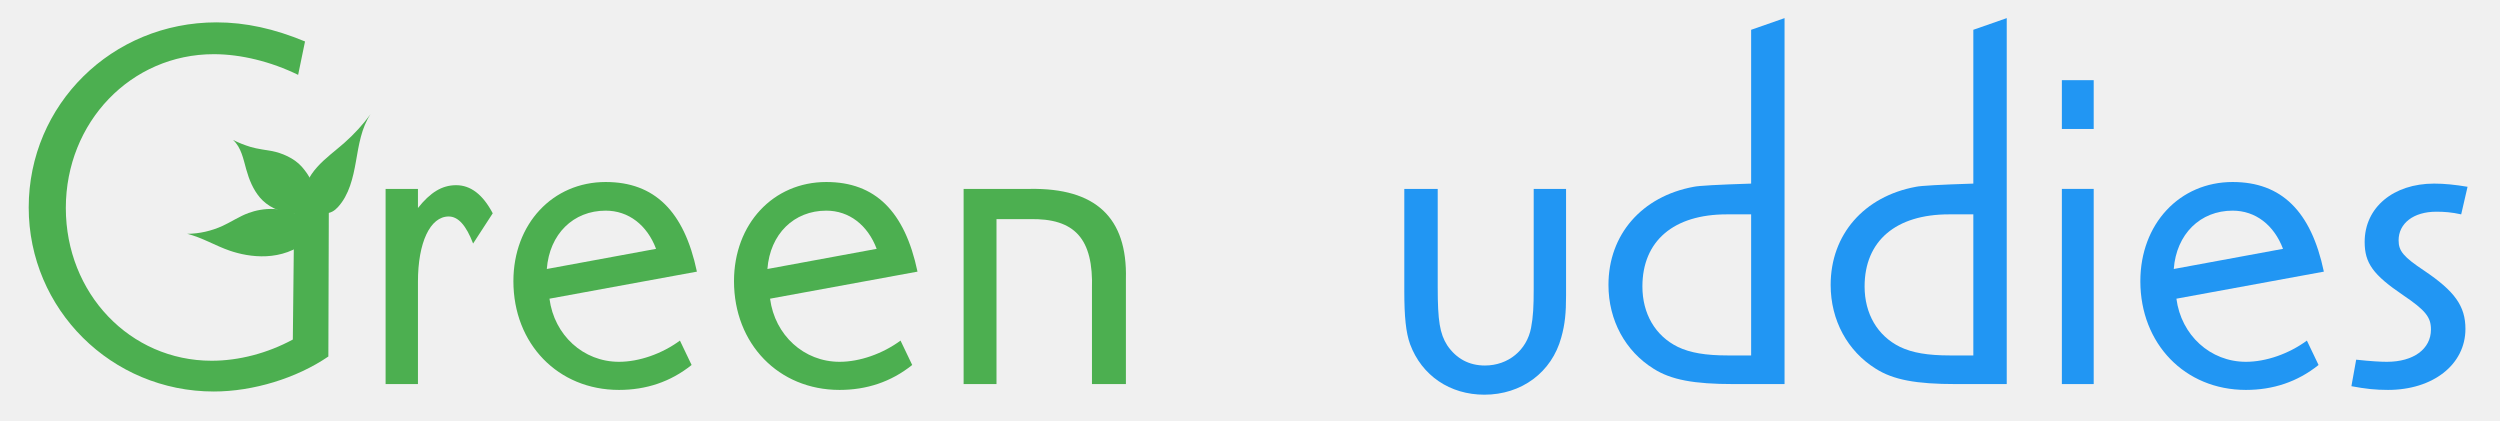
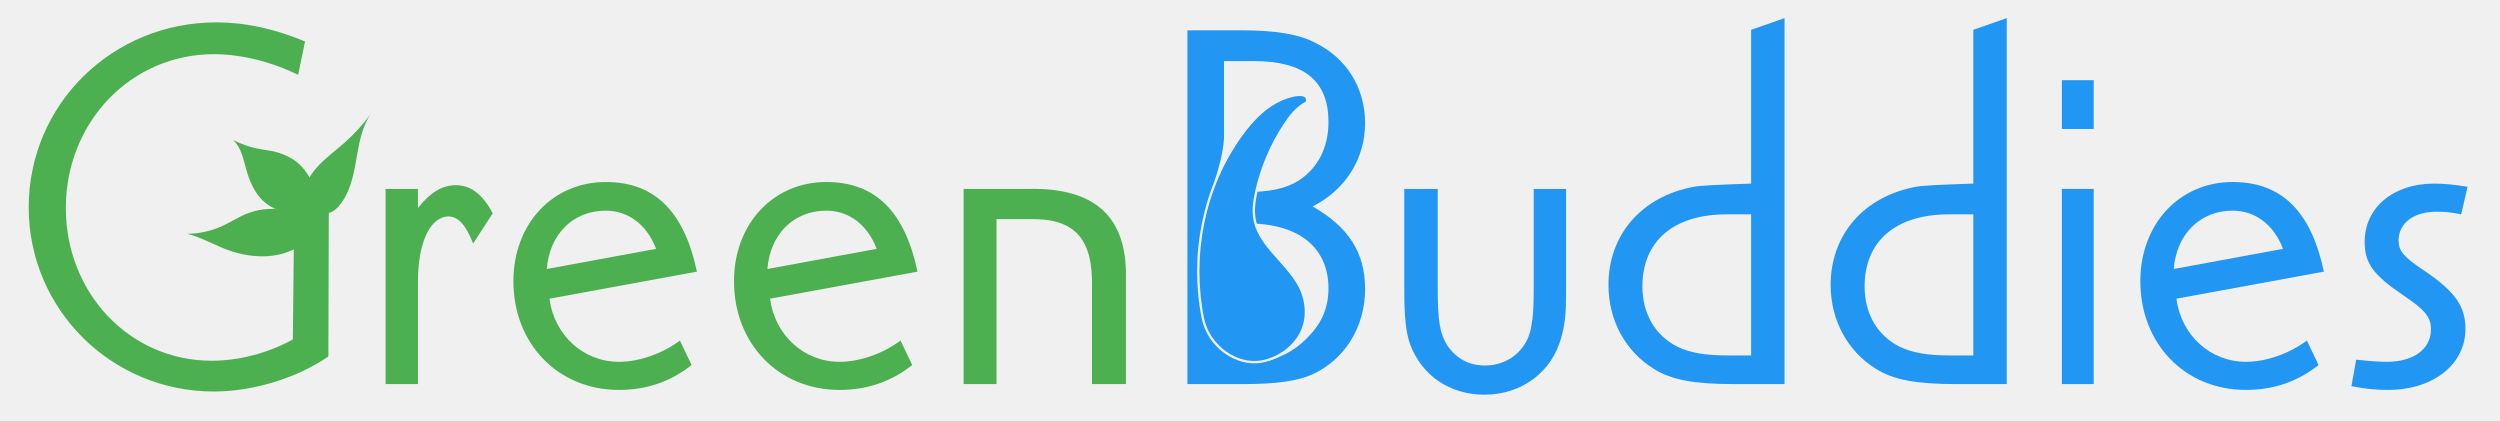
<svg xmlns="http://www.w3.org/2000/svg" version="1.1" id="svg1" width="707.818" height="119.187" viewBox="0 0 707.818 119.187">
  <defs id="defs1">
    <clipPath clipPathUnits="userSpaceOnUse" id="clipPath2">
      <path d="M 0,792 H 612 V 0 H 0 Z" transform="translate(-110.805,-400.7303)" id="path2" />
    </clipPath>
    <clipPath clipPathUnits="userSpaceOnUse" id="clipPath4">
      <path d="M 0,792 H 612 V 0 H 0 Z" transform="translate(-129.7152,-399.7168)" id="path4" />
    </clipPath>
    <clipPath clipPathUnits="userSpaceOnUse" id="clipPath6">
      <path d="M 0,792 H 612 V 0 H 0 Z" transform="translate(-180.2784,-386.9902)" id="path6" />
    </clipPath>
    <clipPath clipPathUnits="userSpaceOnUse" id="clipPath8">
      <path d="M 0,792 H 612 V 0 H 0 Z" transform="translate(-227.1221,-386.9902)" id="path8" />
    </clipPath>
    <clipPath clipPathUnits="userSpaceOnUse" id="clipPath10">
      <path d="M 0,792 H 612 V 0 H 0 Z" transform="translate(-259.6621,-399.7168)" id="path10" />
    </clipPath>
    <clipPath clipPathUnits="userSpaceOnUse" id="clipPath12">
      <path d="M 0,792 H 612 V 0 H 0 Z" transform="translate(-304.3669,-364.9169)" id="path12" />
    </clipPath>
    <clipPath clipPathUnits="userSpaceOnUse" id="clipPath14">
      <path d="M 0,792 H 612 V 0 H 0 Z" transform="translate(-346.2564,-399.7168)" id="path14" />
    </clipPath>
    <clipPath clipPathUnits="userSpaceOnUse" id="clipPath16">
      <path d="M 0,792 H 612 V 0 H 0 Z" transform="translate(-407.6304,-394.3109)" id="path16" />
    </clipPath>
    <clipPath clipPathUnits="userSpaceOnUse" id="clipPath18">
      <path d="M 0,792 H 612 V 0 H 0 Z" transform="translate(-454.8119,-394.3109)" id="path18" />
    </clipPath>
    <clipPath clipPathUnits="userSpaceOnUse" id="clipPath20">
      <path d="M 0,792 H 612 V 0 H 0 Z" id="path20" />
    </clipPath>
    <clipPath clipPathUnits="userSpaceOnUse" id="clipPath22">
      <path d="M 0,792 H 612 V 0 H 0 Z" transform="translate(-525.7531,-386.9902)" id="path22" />
    </clipPath>
    <clipPath clipPathUnits="userSpaceOnUse" id="clipPath24">
      <path d="M 0,792 H 612 V 0 H 0 Z" transform="translate(-563.5879,-394.3109)" id="path24" />
    </clipPath>
    <clipPath clipPathUnits="userSpaceOnUse" id="clipPath26">
      <path d="M 0,792 H 612 V 0 H 0 Z" transform="translate(-103.7913,-394.5475)" id="path26" />
    </clipPath>
    <clipPath clipPathUnits="userSpaceOnUse" id="clipPath28">
      <path d="M 0,792 H 612 V 0 H 0 Z" transform="translate(-105.9857,-393.3141)" id="path28" />
    </clipPath>
    <clipPath clipPathUnits="userSpaceOnUse" id="clipPath30">
      <path d="M 0,792 H 612 V 0 H 0 Z" transform="translate(-105.3232,-397.4496)" id="path30" />
    </clipPath>
    <clipPath clipPathUnits="userSpaceOnUse" id="clipPath32">
      <path d="M 0,792 H 612 V 0 H 0 Z" transform="translate(-318.2332,-418.2475)" id="path32" />
    </clipPath>
    <clipPath clipPathUnits="userSpaceOnUse" id="clipPath34">
      <path d="M 0,792 H 612 V 0 H 0 Z" transform="translate(-310.2678,-363.1697)" id="path34" />
    </clipPath>
    <clipPath clipPathUnits="userSpaceOnUse" id="clipPath36">
      <path d="M 0,792 H 612 V 0 H 0 Z" transform="translate(-298.807,-401.2594)" id="path36" />
    </clipPath>
    <filter id="mask-powermask-path-effect40_inverse" style="color-interpolation-filters:sRGB" height="100" width="100" x="-50" y="-50">
      <feColorMatrix id="mask-powermask-path-effect40_primitive1" values="1" type="saturate" result="fbSourceGraphic" />
      <feColorMatrix id="mask-powermask-path-effect40_primitive2" values="-1 0 0 0 1 0 -1 0 0 1 0 0 -1 0 1 0 0 0 1 0 " in="fbSourceGraphic" />
    </filter>
    <filter id="mask-powermask-path-effect42_inverse" style="color-interpolation-filters:sRGB" height="100" width="100" x="-50" y="-50">
      <feColorMatrix id="mask-powermask-path-effect42_primitive1" values="1" type="saturate" result="fbSourceGraphic" />
      <feColorMatrix id="mask-powermask-path-effect42_primitive2" values="-1 0 0 0 1 0 -1 0 0 1 0 0 -1 0 1 0 0 0 1 0 " in="fbSourceGraphic" />
    </filter>
    <filter id="mask-powermask-path-effect44_inverse" style="color-interpolation-filters:sRGB" height="100" width="100" x="-50" y="-50">
      <feColorMatrix id="mask-powermask-path-effect44_primitive1" values="1" type="saturate" result="fbSourceGraphic" />
      <feColorMatrix id="mask-powermask-path-effect44_primitive2" values="-1 0 0 0 1 0 -1 0 0 1 0 0 -1 0 1 0 0 0 1 0 " in="fbSourceGraphic" />
    </filter>
-     <mask maskUnits="userSpaceOnUse" id="mask-powermask-path-effect48">
-       <path id="mask-powermask-path-effect48_box" style="fill:#ffffff;fill-opacity:1" d="m 389.807,477.145 h 52.304 v 102.159 h -52.304 z" />
-       <g id="g48" style="display:inline" transform="translate(54.62062,469.5609)">
-         <path id="path46" d="m 0,0 c 1.002,2.834 1.952,6.56 2.069,9.241 0.027,0.613 0.717,3.617 1.206,3.987 2.549,1.927 2.642,-3.764 1.853,-5.563" style="display:inline;fill:#000000;fill-opacity:1;fill-rule:nonzero;stroke:none" transform="matrix(1.333333,0,0,-1.333333,343.7887,51.42662)" clip-path="url(#clipPath36)" />
-         <path id="path47" d="M 0,0 C 5.154,1.664 7.596,3.909 9.847,6.703" style="display:inline;fill:#000000;fill-opacity:1;fill-rule:nonzero;stroke:none" transform="matrix(1.333333,0,0,-1.333333,359.0698,102.2129)" clip-path="url(#clipPath34)" />
-         <path id="path48" d="m 0,0 c -2.009,-1.037 -3.467,-2.886 -4.708,-4.775 -2.832,-4.31 -4.88,-9.133 -6.012,-14.164 -0.46,-2.042 -0.769,-4.167 -0.372,-6.222 1.257,-6.504 8.848,-10.17 10.494,-16.587 2.001,-7.808 -4.218,-12.424 -8.887,-13.213 -5.111,-0.864 -10.95,3.165 -12.117,9.035 -2.638,13.272 0.141,27.612 8.06,38.584 2.007,2.782 4.373,5.399 7.385,7.039 C -3.144,1.337 0.609,1.883 0,0" style="display:inline;fill:#2196f3;fill-opacity:0;fill-rule:nonzero;stroke:#000000;stroke-width:1;stroke-linecap:butt;stroke-linejoin:miter;stroke-miterlimit:10;stroke-dasharray:none;stroke-opacity:1" transform="matrix(1.333333,0,0,-1.333333,369.6903,28.77582)" clip-path="url(#clipPath32)" />
-       </g>
-     </mask>
    <filter id="mask-powermask-path-effect48_inverse" style="color-interpolation-filters:sRGB" height="100" width="100" x="-50" y="-50">
      <feColorMatrix id="mask-powermask-path-effect48_primitive1" values="1" type="saturate" result="fbSourceGraphic" />
      <feColorMatrix id="mask-powermask-path-effect48_primitive2" values="-1 0 0 0 1 0 -1 0 0 1 0 0 -1 0 1 0 0 0 1 0 " in="fbSourceGraphic" />
    </filter>
+     <filter id="mask-powermask-path-effect50_inverse" style="color-interpolation-filters:sRGB" height="100" width="100" x="-50" y="-50">
+       <feColorMatrix id="mask-powermask-path-effect50_primitive1" values="1" type="saturate" result="fbSourceGraphic" />
+       <feColorMatrix id="mask-powermask-path-effect50_primitive2" values="-1 0 0 0 1 0 -1 0 0 1 0 0 -1 0 1 0 0 0 1 0 " in="fbSourceGraphic" />
+     </filter>
+     <mask maskUnits="userSpaceOnUse" id="mask1">
+       <g id="g39" transform="matrix(0.75,0,0,-0.75,-277.2677,21.58187)">
+         <path id="path33" style="fill:#ffffff;fill-opacity:1" d="m 335.186,7.585 h 52.304 v 102.159 h -52.304 z" />
+         <g id="g38" style="display:inline">
+           <path id="path35" d="m 0,0 c 1.002,2.834 1.952,6.56 2.069,9.241 0.027,0.613 0.717,3.617 1.206,3.987 2.549,1.927 2.642,-3.764 1.853,-5.563" style="display:inline;fill:#000000;fill-opacity:1;fill-rule:nonzero;stroke:none" transform="matrix(1.333333,0,0,-1.333333,343.7887,51.42662)" clip-path="url(#clipPath36)" />
+           <path id="path37" d="M 0,0 C 5.154,1.664 7.596,3.909 9.847,6.703" style="display:inline;fill:#000000;fill-opacity:1;fill-rule:nonzero;stroke:none" transform="matrix(1.333333,0,0,-1.333333,359.0698,102.2129)" clip-path="url(#clipPath34)" />
+           <path id="path38" d="m 0,0 c -2.009,-1.037 -3.467,-2.886 -4.708,-4.775 -2.832,-4.31 -4.88,-9.133 -6.012,-14.164 -0.46,-2.042 -0.769,-4.167 -0.372,-6.222 1.257,-6.504 8.848,-10.17 10.494,-16.587 2.001,-7.808 -4.218,-12.424 -8.887,-13.213 -5.111,-0.864 -10.95,3.165 -12.117,9.035 -2.638,13.272 0.141,27.612 8.06,38.584 2.007,2.782 4.373,5.399 7.385,7.039 C -3.144,1.337 0.609,1.883 0,0" style="display:inline;fill:#2196f3;fill-opacity:0;fill-rule:nonzero;stroke:#000000;stroke-width:1;stroke-linecap:butt;stroke-linejoin:miter;stroke-miterlimit:10;stroke-dasharray:none;stroke-opacity:1" transform="matrix(1.333333,0,0,-1.333333,369.6903,28.77582)" clip-path="url(#clipPath32)" />
+         </g>
+       </g>
+     </mask>
+     <mask maskUnits="userSpaceOnUse" id="mask39">
+       <g id="g43" transform="matrix(0.75,0,0,-0.75,-263.4014,74.91246)">
+         <path id="path39" style="fill:#ffffff;fill-opacity:1" d="m 335.186,7.585 h 52.304 v 102.159 h -52.304 z" />
+         <g id="g42" style="display:inline">
+           <path id="path40" d="m 0,0 c 1.002,2.834 1.952,6.56 2.069,9.241 0.027,0.613 0.717,3.617 1.206,3.987 2.549,1.927 2.642,-3.764 1.853,-5.563" style="display:inline;fill:#000000;fill-opacity:1;fill-rule:nonzero;stroke:none" transform="matrix(1.333333,0,0,-1.333333,343.7887,51.42662)" clip-path="url(#clipPath36)" />
+           <path id="path41" d="M 0,0 C 5.154,1.664 7.596,3.909 9.847,6.703" style="display:inline;fill:#000000;fill-opacity:1;fill-rule:nonzero;stroke:none" transform="matrix(1.333333,0,0,-1.333333,359.0698,102.2129)" clip-path="url(#clipPath34)" />
+           <path id="path42" d="m 0,0 c -2.009,-1.037 -3.467,-2.886 -4.708,-4.775 -2.832,-4.31 -4.88,-9.133 -6.012,-14.164 -0.46,-2.042 -0.769,-4.167 -0.372,-6.222 1.257,-6.504 8.848,-10.17 10.494,-16.587 2.001,-7.808 -4.218,-12.424 -8.887,-13.213 -5.111,-0.864 -10.95,3.165 -12.117,9.035 -2.638,13.272 0.141,27.612 8.06,38.584 2.007,2.782 4.373,5.399 7.385,7.039 C -3.144,1.337 0.609,1.883 0,0" style="display:inline;fill:#2196f3;fill-opacity:0;fill-rule:nonzero;stroke:#000000;stroke-width:1;stroke-linecap:butt;stroke-linejoin:miter;stroke-miterlimit:10;stroke-dasharray:none;stroke-opacity:1" transform="matrix(1.333333,0,0,-1.333333,369.6903,28.77582)" clip-path="url(#clipPath32)" />
+         </g>
+       </g>
+     </mask>
  </defs>
  <g id="layer-MC0" transform="translate(-54.62062,-469.5609)" style="display:inline">
    <path id="path1" d="m 0,0 -0.113,-36.602 c -6.757,-4.617 -15.992,-7.434 -24.326,-7.434 -21.736,0 -39.305,17.457 -39.305,39.081 0,21.848 17.682,39.305 39.868,39.305 6.194,0 12.276,-1.351 18.808,-4.055 l -1.464,-7.094 c -5.744,2.815 -12.163,4.392 -17.907,4.392 -17.569,0 -31.422,-14.416 -31.422,-32.661 0,-18.132 13.627,-32.435 30.971,-32.435 5.744,0 11.826,1.577 17.231,4.505 l 0.352,32.828" style="fill:#4caf50;fill-opacity:1;fill-rule:nonzero;stroke:none" transform="matrix(1.333333,0,0,-1.333333,147.74,521.6929)" clip-path="url(#clipPath2)" />
    <path id="path3" d="m 0,0 v -4.055 c 2.59,3.266 5.068,4.844 8.108,4.844 3.042,0 5.632,-1.915 7.772,-5.97 L 11.712,-11.6 C 10.248,-7.771 8.559,-5.857 6.532,-5.857 2.59,-5.857 0,-11.374 0,-19.709 V -41.445 H -6.87 V 0 Z" style="fill:#4caf50;fill-opacity:1;fill-rule:nonzero;stroke:none" transform="matrix(1.333333,0,0,-1.333333,172.9536,523.0443)" clip-path="url(#clipPath4)" />
    <path id="path5" d="m 0,0 c -1.915,5.068 -5.857,8.109 -10.699,8.109 -6.87,0 -11.938,-4.955 -12.502,-12.389 z m -22.637,-10.586 c 1.013,-7.771 7.208,-13.402 14.754,-13.402 4.279,0 9.122,1.689 12.951,4.504 l 2.478,-5.18 c -4.505,-3.604 -9.686,-5.294 -15.429,-5.294 -12.952,0 -22.412,9.799 -22.412,23.088 0,12.164 8.334,21.061 19.596,21.061 10.361,0 16.668,-6.195 19.371,-19.033 z" style="fill:#4caf50;fill-opacity:1;fill-rule:nonzero;stroke:none" transform="matrix(1.333333,0,0,-1.333333,240.3712,540.0131)" clip-path="url(#clipPath6)" />
    <path id="path7" d="m 0,0 c -1.915,5.068 -5.857,8.109 -10.699,8.109 -6.87,0 -11.938,-4.955 -12.502,-12.389 z m -22.637,-10.586 c 1.014,-7.771 7.208,-13.402 14.754,-13.402 4.279,0 9.122,1.689 12.951,4.504 l 2.478,-5.18 c -4.505,-3.604 -9.686,-5.294 -15.429,-5.294 -12.952,0 -22.412,9.799 -22.412,23.088 0,12.164 8.334,21.061 19.596,21.061 10.361,0 16.668,-6.195 19.371,-19.033 z" style="fill:#4caf50;fill-opacity:1;fill-rule:nonzero;stroke:none" transform="matrix(1.333333,0,0,-1.333333,302.8295,540.0131)" clip-path="url(#clipPath8)" />
    <path id="path9" d="m 0,0 c 13.965,0.225 20.722,-6.082 20.384,-19.146 v -22.299 h -7.208 v 20.159 c 0.338,10.699 -3.603,15.092 -13.289,14.867 h -6.983 v -35.026 h -6.982 V 0 Z" style="fill:#4caf50;fill-opacity:1;fill-rule:nonzero;stroke:none" transform="matrix(1.333333,0,0,-1.333333,346.2161,523.0443)" clip-path="url(#clipPath10)" />
    <path id="path13" d="m 0,0 v -20.835 c 0,-7.208 0.451,-9.911 2.027,-12.389 1.915,-2.815 4.618,-4.279 7.996,-4.279 4.955,0 8.897,3.266 9.799,7.996 0.45,2.365 0.562,4.504 0.562,8.334 V 0 h 6.87 v -22.637 c 0,-3.717 -0.225,-6.081 -1.013,-8.897 -2.027,-7.433 -8.446,-12.164 -16.331,-12.164 -7.32,0 -13.289,4.055 -15.767,10.7 -0.9,2.478 -1.238,5.856 -1.238,11.374 V 0 Z" style="fill:#2196f3;fill-opacity:1;fill-rule:nonzero;stroke:none" transform="matrix(1.333333,0,0,-1.333333,461.6752,523.0443)" clip-path="url(#clipPath14)" />
    <path id="path15" d="m 0,0 c -11.263,0 -17.908,-5.631 -17.908,-15.316 0,-5.745 2.703,-10.474 7.546,-12.84 2.591,-1.238 5.857,-1.802 10.586,-1.802 H 5.181 V 0 Z M 12.275,-36.039 H 1.463 c -8.447,0 -13.288,0.9 -17.006,3.266 -5.969,3.717 -9.572,10.249 -9.572,17.795 0,10.698 7.095,18.807 18.131,20.835 1.014,0.225 5.069,0.45 12.165,0.675 v 32.66 l 7.094,2.478 z" style="fill:#2196f3;fill-opacity:1;fill-rule:nonzero;stroke:none" transform="matrix(1.333333,0,0,-1.333333,543.5072,530.2521)" clip-path="url(#clipPath16)" />
    <path id="path17" d="m 0,0 c -11.263,0 -17.908,-5.631 -17.908,-15.316 0,-5.745 2.703,-10.474 7.546,-12.84 2.591,-1.238 5.857,-1.802 10.586,-1.802 H 5.181 V 0 Z M 12.275,-36.039 H 1.463 c -8.447,0 -13.288,0.9 -17.006,3.266 -5.968,3.717 -9.572,10.249 -9.572,17.795 0,10.698 7.095,18.807 18.131,20.835 1.014,0.225 5.069,0.45 12.165,0.675 v 32.66 l 7.094,2.478 z" style="fill:#2196f3;fill-opacity:1;fill-rule:nonzero;stroke:none" transform="matrix(1.333333,0,0,-1.333333,606.4159,530.2521)" clip-path="url(#clipPath18)" />
    <path id="path19" d="m 485.552,358.272 h -6.759 v 41.445 h 6.759 z m 0,54.171 h -6.759 v 10.361 h 6.759 z" style="fill:#2196f3;fill-opacity:1;fill-rule:nonzero;stroke:none" transform="matrix(1.333333,0,0,-1.333333,0,1056)" clip-path="url(#clipPath20)" />
    <path id="path21" d="m 0,0 c -1.913,5.068 -5.855,8.109 -10.698,8.109 -6.87,0 -11.939,-4.955 -12.501,-12.389 z m -22.637,-10.586 c 1.014,-7.771 7.208,-13.402 14.754,-13.402 4.281,0 9.122,1.689 12.952,4.504 l 2.478,-5.18 c -4.505,-3.604 -9.686,-5.294 -15.43,-5.294 -12.951,0 -22.412,9.799 -22.412,23.088 0,12.164 8.334,21.061 19.597,21.061 10.36,0 16.668,-6.195 19.371,-19.033 z" style="fill:#2196f3;fill-opacity:1;fill-rule:nonzero;stroke:none" transform="matrix(1.333333,0,0,-1.333333,701.0041,540.0131)" clip-path="url(#clipPath22)" />
    <path id="path23" d="m 0,0 c -2.027,0.451 -3.604,0.563 -5.293,0.563 -4.843,0 -7.997,-2.478 -7.997,-6.082 0,-2.252 1.015,-3.491 5.407,-6.419 6.532,-4.393 8.784,-7.546 8.784,-12.389 0,-7.546 -6.87,-12.951 -16.442,-12.951 -2.704,0 -4.731,0.225 -7.772,0.788 l 1.014,5.632 c 3.154,-0.338 5.181,-0.451 6.532,-0.451 5.631,0 9.347,2.703 9.347,6.87 0,2.591 -1.126,4.055 -5.969,7.32 -6.306,4.28 -8.109,6.758 -8.109,11.262 0,7.321 6.082,12.389 14.753,12.389 2.141,0 4.394,-0.225 7.096,-0.675 z" style="fill:#2196f3;fill-opacity:1;fill-rule:nonzero;stroke:none" transform="matrix(1.333333,0,0,-1.333333,751.4505,530.2521)" clip-path="url(#clipPath24)" />
    <path id="path25" d="m 0,0 c -3.568,0 -6.175,1.625 -7.621,3.32 -1.445,1.695 -2.308,3.813 -2.907,5.959 -0.627,2.244 -1.083,4.724 -2.813,6.287 1.204,-0.608 2.395,-1.075 3.683,-1.474 1.437,-0.445 3.548,-0.683 4.625,-0.895 1.858,-0.365 4.636,-1.399 6.351,-3.388 C 2.838,8.046 4.28,5.735 3.54,3.528 L 1.888,1.21" style="fill:#4caf50;fill-opacity:1;fill-rule:nonzero;stroke:none" transform="matrix(1.333333,0,0,-1.333333,138.3884,529.9367)" clip-path="url(#clipPath26)" />
    <path id="path27" d="m 0,0 c -4.77,2.892 -9.294,2.37 -12.257,1.282 -1.907,-0.701 -3.605,-1.853 -5.448,-2.707 -2.385,-1.105 -5.017,-1.699 -7.568,-1.708 3.239,-0.812 5.982,-2.54 9.073,-3.594 4.108,-1.4 11.052,-2.464 16.619,2.26" style="fill:#4caf50;fill-opacity:1;fill-rule:nonzero;stroke:none" transform="matrix(1.333333,0,0,-1.333333,141.3143,531.5812)" clip-path="url(#clipPath28)" />
    <path id="path29" d="m 0,0 c -0.05,2.574 1.283,5.001 3.003,6.916 1.721,1.915 3.831,3.43 5.762,5.133 2.069,1.823 3.94,3.87 5.57,6.094 C 12.367,15.212 11.838,11.583 11.226,8.107 10.614,4.63 9.779,0.995 7.391,-1.604 6.052,-3.062 3.866,-4.129 0,0" style="display:inline;fill:#4caf50;fill-opacity:1;fill-rule:nonzero;stroke:none" transform="matrix(1.333333,0,0,-1.333333,140.4309,526.0672)" clip-path="url(#clipPath30)" />
-   </g>
-   <g id="g38" style="display:inline" transform="translate(-54.62062,-469.5609)" mask="url(#mask-powermask-path-effect48)">
-     <path id="path11" d="m 0,0 c 5.744,0 9.01,0.45 11.487,1.576 4.506,2.253 7.208,6.645 7.208,12.051 0,8.784 -6.306,13.852 -17.344,13.852 H -3.491 V 0 Z m 1.013,34.124 c 4.956,0 8.335,0.676 11.037,2.253 4.281,2.59 6.645,7.095 6.645,12.614 0,8.784 -5.181,12.951 -15.88,12.951 H -3.491 V 34.124 Z m -0.788,34.35 c 7.096,0 12.051,-0.788 15.542,-2.59 6.757,-3.266 10.699,-9.573 10.699,-17.119 0,-7.546 -4.167,-14.19 -11.15,-17.682 7.659,-4.392 11.15,-9.797 11.15,-17.569 0,-7.996 -4.28,-14.978 -11.262,-18.132 C 12.163,-5.969 7.659,-6.645 0.789,-6.645 h -12.051 v 75.119 z" style="fill:#2196f3;fill-opacity:1;fill-rule:nonzero;stroke:none" transform="matrix(1.333333,0,0,-1.333333,405.8225,569.4441)" clip-path="url(#clipPath12)" />
-     <path id="path31" d="m 0,0 c -2.009,-1.037 -3.467,-2.886 -4.708,-4.775 -2.832,-4.31 -4.88,-9.133 -6.012,-14.164 -0.46,-2.042 -0.769,-4.167 -0.372,-6.222 1.257,-6.504 8.848,-10.17 10.494,-16.587 2.001,-7.808 -4.218,-12.424 -8.887,-13.213 -5.111,-0.864 -10.95,3.165 -12.117,9.035 -2.638,13.272 0.141,27.612 8.06,38.584 2.007,2.782 4.373,5.399 7.385,7.039 C -3.144,1.337 0.609,1.883 0,0" style="display:inline;fill:#2196f3;fill-opacity:1;fill-rule:nonzero;stroke:#ffffff;stroke-width:1;stroke-linecap:butt;stroke-linejoin:miter;stroke-miterlimit:10;stroke-dasharray:none;stroke-opacity:0" transform="matrix(1.333333,0,0,-1.333333,424.3109,498.3367)" clip-path="url(#clipPath32)" />
+     <path id="path11" d="m 0,0 c 5.744,0 9.01,0.45 11.487,1.576 4.506,2.253 7.208,6.645 7.208,12.051 0,8.784 -6.306,13.852 -17.344,13.852 H -3.491 V 0 Z m 1.013,34.124 c 4.956,0 8.335,0.676 11.037,2.253 4.281,2.59 6.645,7.095 6.645,12.614 0,8.784 -5.181,12.951 -15.88,12.951 H -3.491 V 34.124 Z m -0.788,34.35 c 7.096,0 12.051,-0.788 15.542,-2.59 6.757,-3.266 10.699,-9.573 10.699,-17.119 0,-7.546 -4.167,-14.19 -11.15,-17.682 7.659,-4.392 11.15,-9.797 11.15,-17.569 0,-7.996 -4.28,-14.978 -11.262,-18.132 C 12.163,-5.969 7.659,-6.645 0.789,-6.645 h -12.051 v 75.119 z" style="display:inline;fill:#2196f3;fill-opacity:1;fill-rule:nonzero;stroke:none" transform="matrix(1.333333,0,0,-1.333333,405.8225,569.4441)" clip-path="url(#clipPath12)" mask="url(#mask39)" />
+     <path id="path31" d="m 0,0 c -2.009,-1.037 -3.467,-2.886 -4.708,-4.775 -2.832,-4.31 -4.88,-9.133 -6.012,-14.164 -0.46,-2.042 -0.769,-4.167 -0.372,-6.222 1.257,-6.504 8.848,-10.17 10.494,-16.587 2.001,-7.808 -4.218,-12.424 -8.887,-13.213 -5.111,-0.864 -10.95,3.165 -12.117,9.035 -2.638,13.272 0.141,27.612 8.06,38.584 2.007,2.782 4.373,5.399 7.385,7.039 C -3.144,1.337 0.609,1.883 0,0" style="display:inline;fill:#2196f3;fill-opacity:1;fill-rule:nonzero;stroke:#ffffff;stroke-width:1;stroke-linecap:butt;stroke-linejoin:miter;stroke-miterlimit:10;stroke-dasharray:none;stroke-opacity:0" transform="matrix(1.333333,0,0,-1.333333,424.3109,498.3367)" clip-path="url(#clipPath32)" mask="url(#mask1)" />
+     <path id="path43" d="m 0,0 c -2.009,-1.037 -3.467,-2.886 -4.708,-4.775 -2.832,-4.31 -4.88,-9.133 -6.012,-14.164 -0.46,-2.042 -0.769,-4.167 -0.372,-6.222 1.257,-6.504 8.848,-10.17 10.494,-16.587 2.001,-7.808 -4.218,-12.424 -8.887,-13.213 -5.111,-0.864 -10.95,3.165 -12.117,9.035 -2.638,13.272 0.141,27.612 8.06,38.584 2.007,2.782 4.373,5.399 7.385,7.039 C -3.144,1.337 0.609,1.883 0,0" style="display:inline;fill:#2196f3;fill-opacity:1;fill-rule:nonzero;stroke:#ffffff;stroke-width:1;stroke-linecap:butt;stroke-linejoin:miter;stroke-miterlimit:10;stroke-dasharray:none;stroke-opacity:0" transform="matrix(1.333333,0,0,-1.333333,424.3109,498.3367)" clip-path="url(#clipPath32)" mask="none" />
  </g>
</svg>
